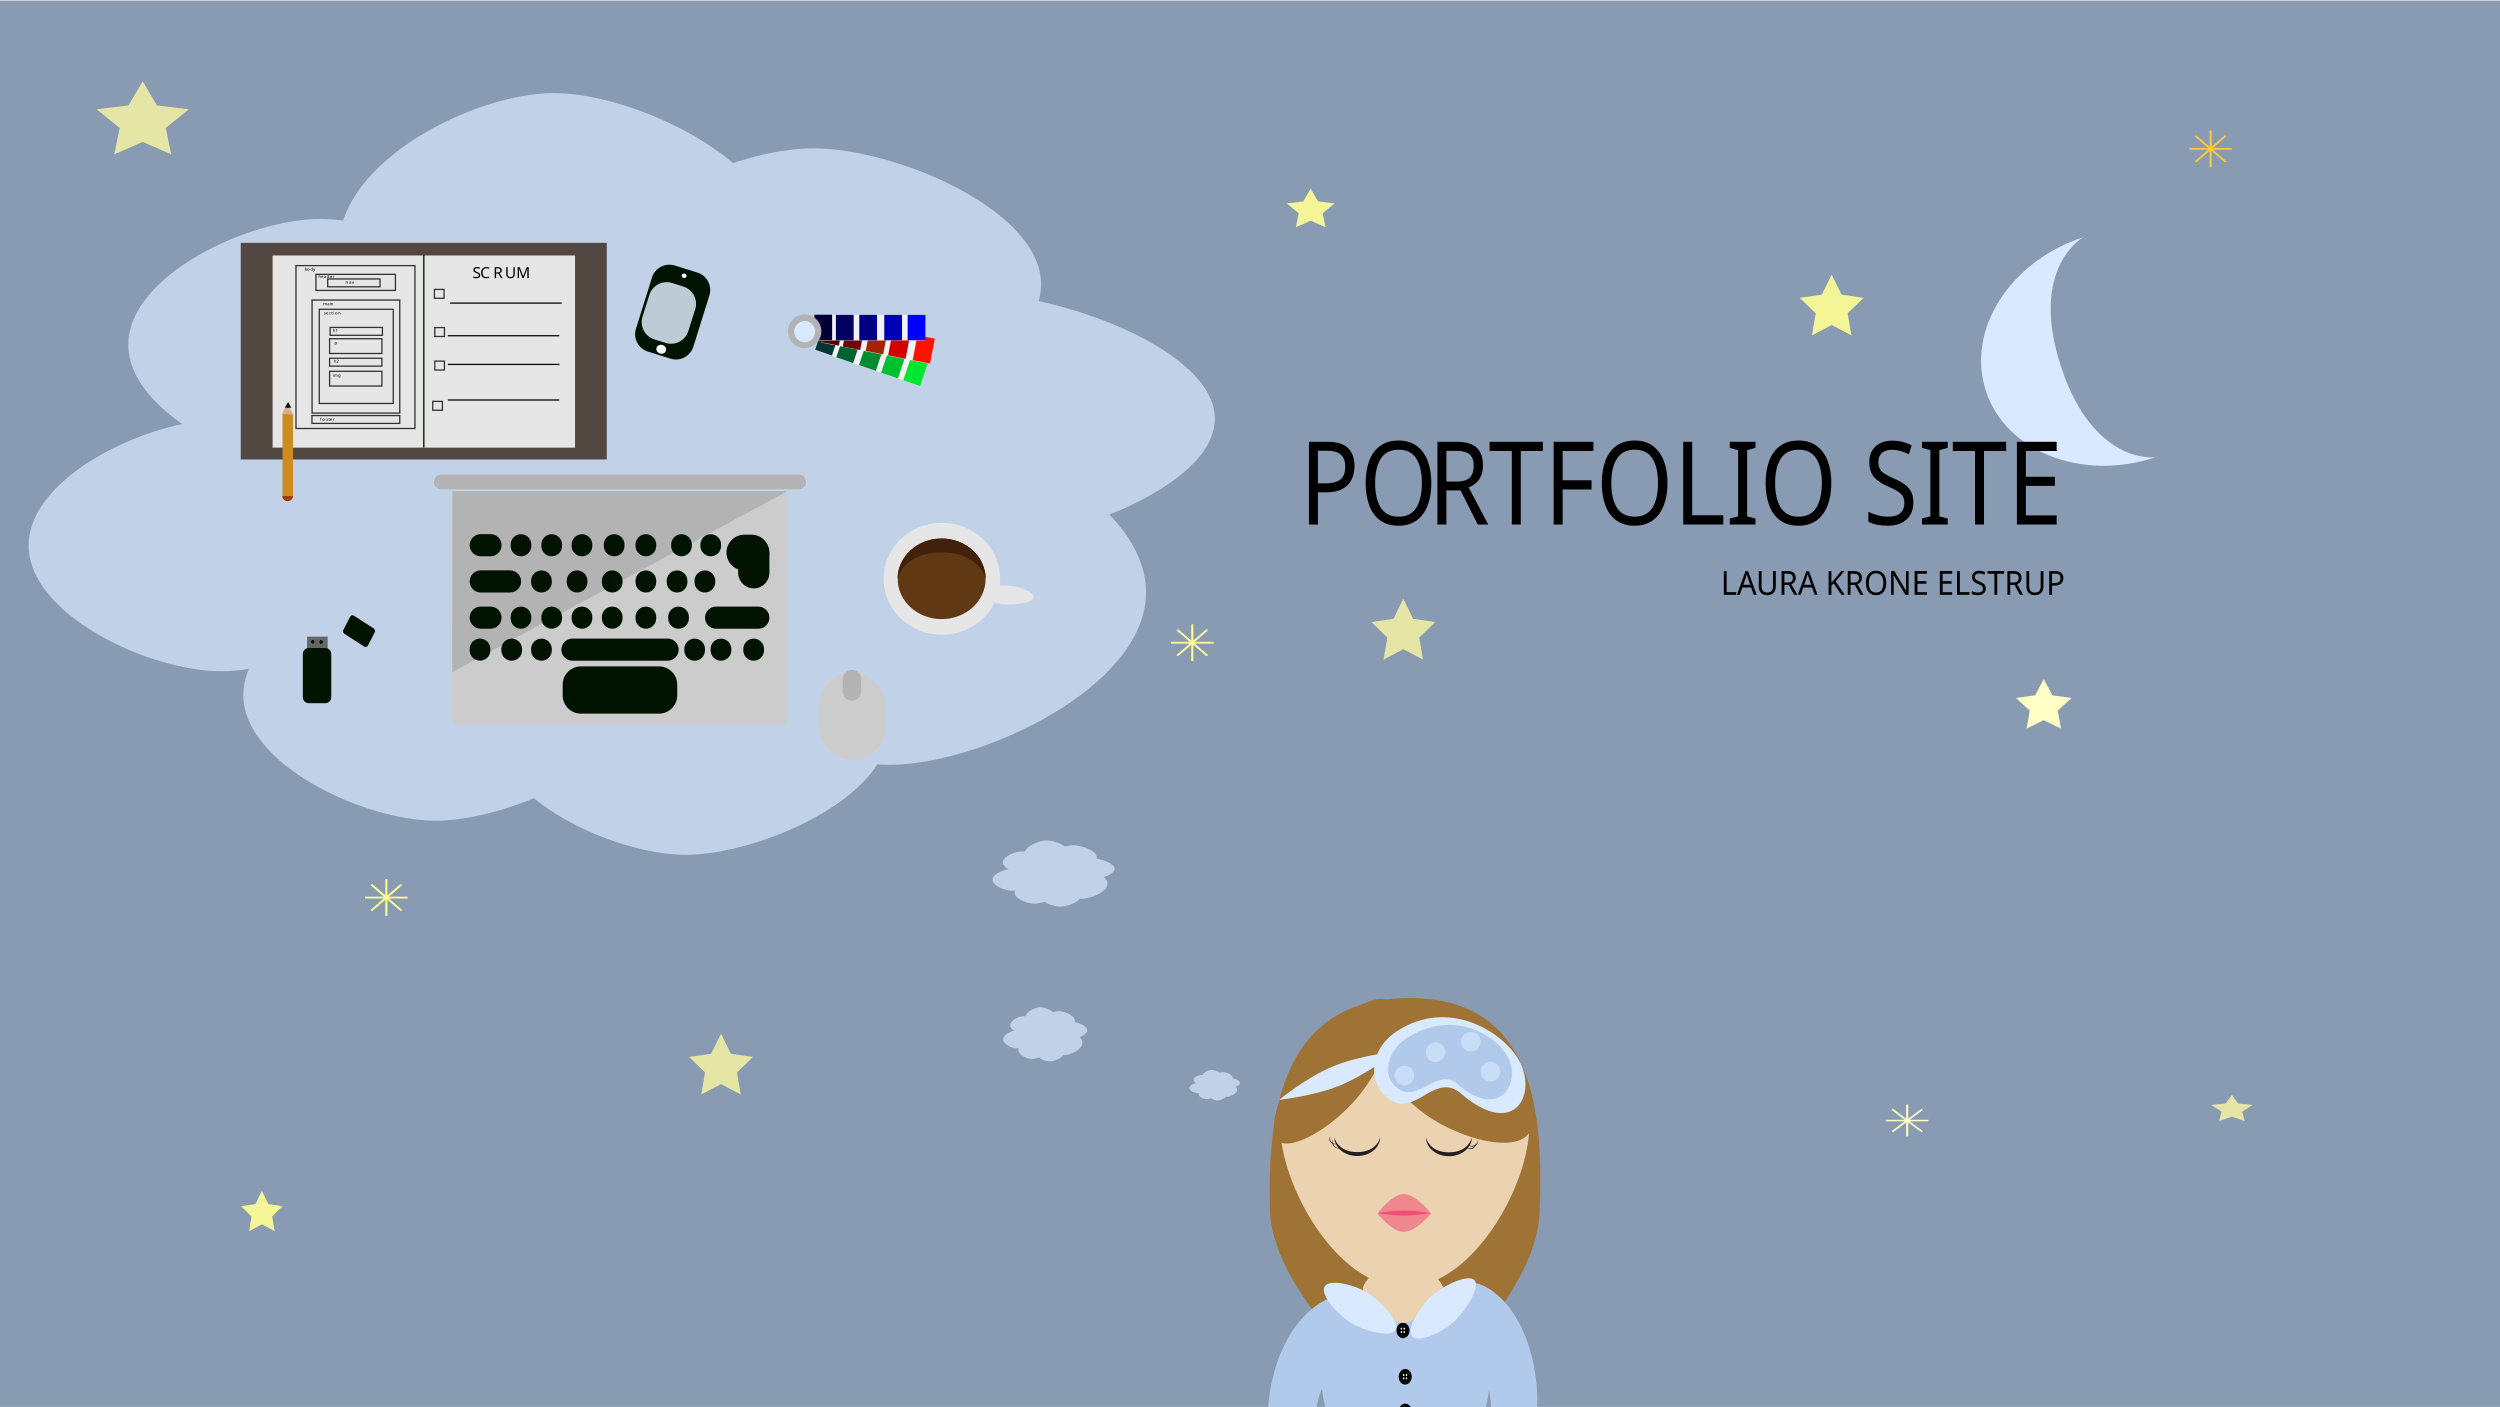
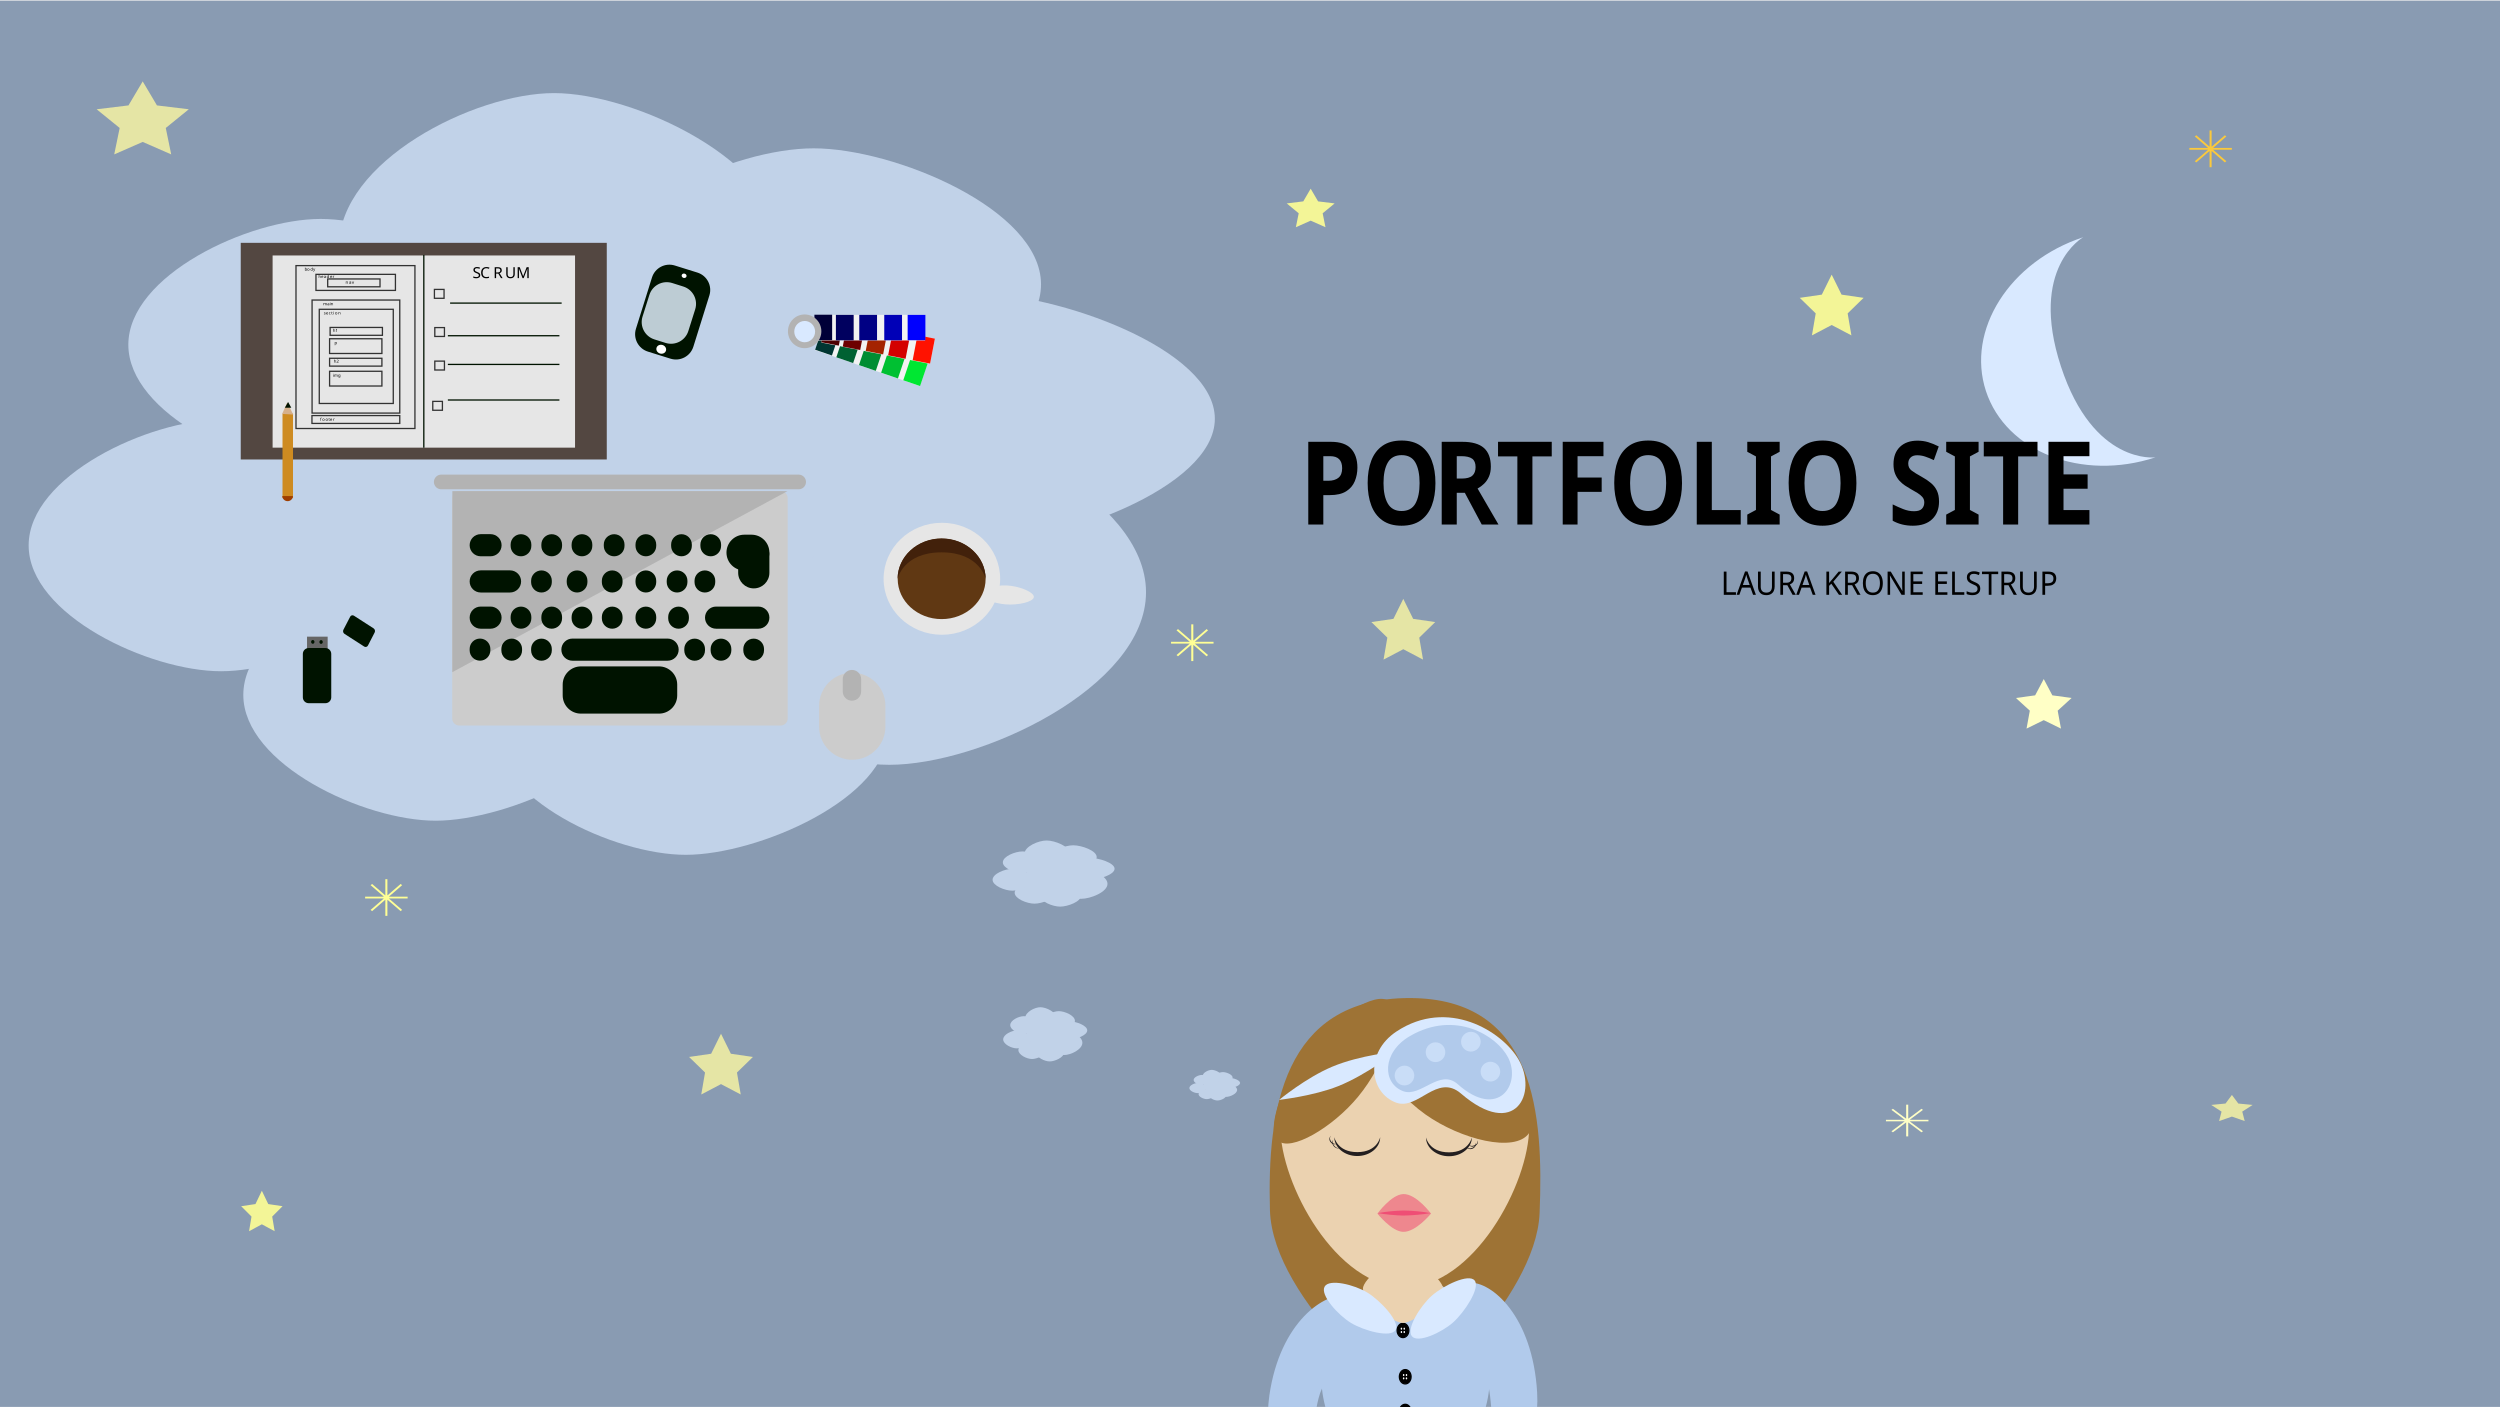
<svg xmlns="http://www.w3.org/2000/svg" id="Layer_1" data-name="Layer 1" viewBox="0 0 1920 1080">
  <defs>
    <style>
      .cls-1 {
        fill: #677f9e;
        opacity: 0.75;
      }

      .cls-2 {
        opacity: 0.7;
      }

      .cls-3, .cls-67 {
        fill: #d9e9ff;
      }

      .cls-16, .cls-4 {
        fill: #e6e6e6;
      }

      .cls-5 {
        fill: #603813;
      }

      .cls-6 {
        fill: #42210b;
      }

      .cls-7 {
        fill: #ccc;
      }

      .cls-8 {
        fill: #b3b3b3;
      }

      .cls-9 {
        fill: #001300;
      }

      .cls-10 {
        fill: #666;
      }

      .cls-11 {
        fill: #534741;
      }

      .cls-12 {
        fill: none;
        stroke: #001300;
      }

      .cls-12, .cls-16 {
        stroke-miterlimit: 10;
      }

      .cls-13 {
        fill: #ce8b21;
      }

      .cls-14 {
        fill: #d6b08c;
      }

      .cls-15 {
        fill: #9e3e00;
      }

      .cls-16 {
        stroke: #333;
      }

      .cls-17, .cls-28 {
        font-size: 3.16px;
      }

      .cls-17, .cls-28, .cls-32, .cls-35 {
        font-family: Chalkduster;
      }

      .cls-18 {
        letter-spacing: 0.05em;
      }

      .cls-19 {
        letter-spacing: 0em;
      }

      .cls-20 {
        letter-spacing: -0.03em;
      }

      .cls-21 {
        letter-spacing: -0.01em;
      }

      .cls-22 {
        letter-spacing: 0em;
      }

      .cls-23 {
        letter-spacing: 0.02em;
      }

      .cls-24 {
        letter-spacing: -0.04em;
      }

      .cls-25 {
        letter-spacing: 0.01em;
      }

      .cls-26 {
        letter-spacing: 0em;
      }

      .cls-27 {
        letter-spacing: 0.03em;
      }

      .cls-28 {
        letter-spacing: -0.03em;
      }

      .cls-29 {
        letter-spacing: 0.04em;
      }

      .cls-30 {
        letter-spacing: -0.04em;
      }

      .cls-31 {
        letter-spacing: -0.01em;
      }

      .cls-32 {
        font-size: 3.27px;
      }

      .cls-33 {
        letter-spacing: -0.07em;
      }

      .cls-34 {
        letter-spacing: 0em;
      }

      .cls-35 {
        font-size: 11.77px;
      }

      .cls-36 {
        letter-spacing: 0.03em;
      }

      .cls-37 {
        letter-spacing: -0.03em;
      }

      .cls-38 {
        fill: #f2f2f2;
      }

      .cls-39 {
        fill: #003632;
      }

      .cls-40 {
        fill: #006132;
      }

      .cls-41 {
        fill: #008d32;
      }

      .cls-42 {
        fill: #00c032;
      }

      .cls-43 {
        fill: #00e732;
      }

      .cls-44 {
        fill: #4e0000;
      }

      .cls-45 {
        fill: #ff1200;
      }

      .cls-46 {
        fill: #d40000;
      }

      .cls-47 {
        fill: #a42300;
      }

      .cls-48 {
        fill: #6d0000;
      }

      .cls-49 {
        fill: #000037;
      }

      .cls-50 {
        fill: #0000b7;
      }

      .cls-51 {
        fill: #00005f;
      }

      .cls-52 {
        fill: #000084;
      }

      .cls-53 {
        fill: blue;
      }

      .cls-54 {
        fill: #bdccd4;
      }

      .cls-55 {
        fill: #fff;
      }

      .cls-56, .cls-59 {
        fill: #ffff95;
      }

      .cls-56, .cls-58, .cls-66 {
        opacity: 0.9;
      }

      .cls-57 {
        fill: #ffffc6;
      }

      .cls-58 {
        fill: #f0eda4;
      }

      .cls-60 {
        fill: #fbc93b;
      }

      .cls-61 {
        fill: #9e7335;
      }

      .cls-62 {
        fill: #ebd2b0;
      }

      .cls-63 {
        fill: #231f20;
      }

      .cls-64 {
        fill: #b1caeb;
      }

      .cls-65, .cls-66 {
        fill: #f04872;
      }

      .cls-65 {
        opacity: 0.55;
      }

      .cls-67 {
        opacity: 0.6;
      }

      .cls-68 {
        font-size: 89px;
-       }
- 
-       .cls-68, .cls-70 {
-         font-family: Charter-Roman, Charter;
+         font-family: Charter-Bold, Charter;
+         font-weight: 700;
      }

      .cls-69 {
        letter-spacing: -0.04em;
      }

      .cls-70 {
-         font-size: 25.53px;
+         font-size: 25px;
+         font-family: Charter-Roman, Charter;
      }

      .cls-71 {
        letter-spacing: -0.02em;
+       }
+ 
+       .cls-72 {
+         letter-spacing: 0em;
      }
    </style>
  </defs>
  <rect class="cls-1" y="0.5" width="1920" height="1080" />
  <g class="cls-2">
    <path class="cls-3" d="M98.56,264.75c0-53.36,92.6-96.61,147.73-96.61S402,211.39,402,264.75s-100.59,96.61-155.72,96.61S98.56,318.1,98.56,264.75Z" />
    <path class="cls-3" d="M496.06,454.83c0-73.2,117.2-132.54,187-132.54s197.08,59.34,197.08,132.54S752.8,587.37,683,587.37,496.06,528,496.06,454.83Z" />
    <path class="cls-3" d="M378.92,559.89c0-53.36,92.6-96.61,147.73-96.61s155.72,43.25,155.72,96.61S581.78,656.5,526.65,656.5,378.92,613.25,378.92,559.89Z" />
    <path class="cls-3" d="M186.86,533.69c0-53.36,92.6-96.61,147.73-96.61s155.73,43.25,155.73,96.61S389.72,630.3,334.59,630.3,186.86,587,186.86,533.69Z" />
    <path class="cls-3" d="M22,418.9c0-53.36,92.61-96.61,147.74-96.61S325.5,365.54,325.5,418.9s-100.59,96.61-155.72,96.61S22,472.26,22,418.9Z" />
    <path class="cls-3" d="M459.22,218.39c0-57.7,103.85-104.47,165.67-104.47s174.62,46.77,174.62,104.47S686.71,322.85,624.89,322.85,459.22,276.08,459.22,218.39Z" />
    <path class="cls-3" d="M260.41,189.07C260.41,124.14,363.9,71.5,425.5,71.5s174,52.64,174,117.57-112.41,117.56-174,117.56S260.41,254,260.41,189.07Z" />
    <path class="cls-3" d="M569.55,321.58c0-53.36,110.91-96.61,176.94-96.61S933,268.22,933,321.58s-120.48,96.61-186.51,96.61S569.55,374.93,569.55,321.58Z" />
    <path class="cls-3" d="M271.25,380c0-63.56,115.07-115.08,183.57-115.08S648.32,316.41,648.32,380,523.33,495,454.82,495,271.25,443.52,271.25,380Z" />
  </g>
  <g>
    <path class="cls-4" d="M752.93,455.81c.17-3.66,11.17-6.65,20.41-6.17,9.93.52,21,5.21,20.65,8.93s-12.24,6.43-22,5.56C763.26,463.37,752.76,459.45,752.93,455.81Z" />
    <ellipse class="cls-4" cx="723.36" cy="444.5" rx="44.76" ry="43" />
    <g>
      <ellipse class="cls-5" cx="723.19" cy="444.59" rx="33.76" ry="30.88" />
      <path class="cls-6" d="M689.3,444.7s4.18-20.49,33.81-20.49S757,444.7,757,444.7c0-17.23-15.15-31.2-33.83-31.2S689.3,427.47,689.3,444.7Z" />
    </g>
  </g>
  <g>
    <path class="cls-7" d="M599.7,557.22H352.52a5.47,5.47,0,0,1-5.24-5.64V382.78a6,6,0,0,1,1.54-4,5.06,5.06,0,0,1,3.7-1.66H599.7a5.47,5.47,0,0,1,5.25,5.65v168.8A5.47,5.47,0,0,1,599.7,557.22Z" />
    <rect class="cls-8" x="333.23" y="364.5" width="285.77" height="11.28" rx="5.64" />
    <path class="cls-4" d="M423.81,496.07l38.59-26.59" />
    <polygon class="cls-8" points="347.4 377.19 604.76 377.19 347.38 516.23 347.4 377.19" />
    <rect class="cls-9" x="432.14" y="511.79" width="87.96" height="36.27" rx="14" />
    <rect class="cls-9" x="360.69" y="490.43" width="15.91" height="16.97" rx="7.96" />
    <rect class="cls-9" x="385.04" y="490.47" width="15.91" height="16.97" rx="7.96" />
    <rect class="cls-9" x="407.89" y="490.47" width="15.91" height="16.97" rx="7.96" />
    <rect class="cls-9" x="431.12" y="490.43" width="90.1" height="17" rx="8.5" />
    <rect class="cls-9" x="525.53" y="490.47" width="15.91" height="16.97" rx="7.96" />
    <rect class="cls-9" x="545.76" y="490.47" width="15.91" height="16.97" rx="7.96" />
    <rect class="cls-9" x="570.86" y="490.47" width="15.91" height="16.97" rx="7.96" />
    <rect class="cls-9" x="488.07" y="465.88" width="15.91" height="16.97" rx="7.96" />
    <rect class="cls-9" x="462.22" y="465.88" width="15.91" height="16.97" rx="7.96" />
    <rect class="cls-9" x="438.99" y="465.88" width="15.91" height="16.97" rx="7.96" />
    <rect class="cls-9" x="415.76" y="465.88" width="15.91" height="16.97" rx="7.96" />
    <rect class="cls-9" x="392.16" y="465.88" width="15.91" height="16.97" rx="7.96" />
    <rect class="cls-9" x="360.69" y="465.85" width="24.53" height="17" rx="8.5" />
    <rect class="cls-9" x="513.17" y="465.88" width="15.91" height="16.97" rx="7.96" />
    <rect class="cls-9" x="435.24" y="438.08" width="15.91" height="16.97" rx="7.96" />
    <rect class="cls-9" x="407.89" y="438.08" width="15.91" height="16.97" rx="7.96" />
    <rect class="cls-9" x="360.69" y="438.04" width="39.52" height="17" rx="8.5" />
    <rect class="cls-9" x="541.45" y="465.85" width="49.45" height="17" rx="8.5" />
    <rect class="cls-9" x="566.92" y="414.32" width="23.98" height="37.56" rx="11.99" />
    <rect class="cls-9" x="533.4" y="438.08" width="15.91" height="16.97" rx="7.96" />
    <rect class="cls-9" x="512.04" y="438.08" width="15.91" height="16.97" rx="7.96" />
    <rect class="cls-9" x="488.07" y="438.08" width="15.91" height="16.97" rx="7.96" />
    <rect class="cls-9" x="462.22" y="438.08" width="15.91" height="16.97" rx="7.96" />
    <rect class="cls-9" x="557.93" y="410.64" width="32.96" height="27.48" rx="13.74" />
    <rect class="cls-9" x="463.71" y="410.27" width="15.91" height="16.97" rx="7.96" />
    <rect class="cls-9" x="438.99" y="410.27" width="15.91" height="16.97" rx="7.96" />
    <rect class="cls-9" x="415.76" y="410.27" width="15.91" height="16.97" rx="7.96" />
    <rect class="cls-9" x="392.16" y="410.27" width="15.91" height="16.97" rx="7.96" />
    <rect class="cls-9" x="360.69" y="410.23" width="24.53" height="17" rx="8.5" />
    <rect class="cls-9" x="515.42" y="410.27" width="15.91" height="16.97" rx="7.96" />
    <rect class="cls-9" x="488.07" y="410.27" width="15.91" height="16.97" rx="7.96" />
    <rect class="cls-9" x="537.89" y="410.27" width="15.91" height="16.97" rx="7.96" />
  </g>
  <g>
    <rect class="cls-10" x="235.8" y="488.95" width="15.84" height="17.74" />
    <rect class="cls-9" x="232.58" y="497.68" width="21.82" height="42.38" rx="4.51" />
    <ellipse class="cls-9" cx="240.22" cy="492.97" rx="1.3" ry="1.45" />
    <ellipse class="cls-9" cx="246.59" cy="493.05" rx="1.3" ry="1.45" />
    <path class="cls-9" d="M279.74,496.58l-15.22-9.81a2.47,2.47,0,0,1-.76-3.16l5.15-9.95a2,2,0,0,1,2.83-.85l15.22,9.8a2.48,2.48,0,0,1,.76,3.17l-5.15,10A2,2,0,0,1,279.74,496.58Z" />
  </g>
  <g>
    <g>
      <g>
        <rect class="cls-11" x="184.89" y="186.5" width="281.11" height="166.38" />
        <rect class="cls-4" x="209.36" y="196.2" width="232.27" height="147.59" />
        <line class="cls-12" x1="325.49" y1="343.85" x2="325.49" y2="195.76" />
        <line class="cls-12" x1="345.67" y1="232.78" x2="431.35" y2="232.78" />
        <line class="cls-12" x1="343.95" y1="257.84" x2="429.63" y2="257.84" />
        <line class="cls-12" x1="343.95" y1="279.88" x2="429.63" y2="279.88" />
        <line class="cls-12" x1="343.95" y1="307.2" x2="429.63" y2="307.2" />
      </g>
      <g>
        <rect class="cls-13" x="216.97" y="317.64" width="8.05" height="64.91" />
        <polygon class="cls-14" points="220.58 309.08 222.9 313.73 225.22 318.39 220.95 318.13 216.68 317.88 218.63 313.48 220.58 309.08" />
        <polygon class="cls-9" points="223.72 313.13 221.25 313.13 218.77 313.13 220.01 310.93 221.25 308.72 222.49 310.93 223.72 313.13" />
        <path class="cls-15" d="M225,381h-8.21a4.11,4.11,0,0,0,8.21,0Z" />
      </g>
    </g>
    <g>
      <g>
        <rect class="cls-16" x="227.32" y="203.99" width="91.35" height="125.1" />
        <rect class="cls-16" x="239.67" y="230.43" width="67.35" height="86.82" />
        <rect class="cls-16" x="242.66" y="210.7" width="61.03" height="12.34" />
        <rect class="cls-16" x="245.2" y="237.54" width="56.83" height="72.33" />
        <text />
        <rect class="cls-16" x="239.58" y="319.16" width="67.44" height="6.03" />
        <rect class="cls-16" x="253.52" y="251.48" width="40.18" height="6.03" />
        <rect class="cls-16" x="253.12" y="260.16" width="40.18" height="11.32" />
        <rect class="cls-16" x="253.12" y="275.15" width="40.18" height="6.03" />
        <rect class="cls-16" x="253.12" y="285.14" width="40.18" height="11.32" />
        <text class="cls-17" transform="translate(233.91 207.88) scale(1.05 1)">b<tspan class="cls-18" x="1.83" y="0">o</tspan>
          <tspan class="cls-19" x="4.26" y="0">dy</tspan>
        </text>
        <rect class="cls-16" x="251.67" y="214.24" width="40.18" height="6.03" />
        <text class="cls-17" transform="translate(244.53 213.49) scale(1.05 1)">he<tspan class="cls-20" x="3.91" y="0">a</tspan>
          <tspan x="5.98" y="0">d</tspan>
          <tspan class="cls-21" x="8.45" y="0">e</tspan>
          <tspan class="cls-22" x="10.37" y="0">r</tspan>
        </text>
        <text class="cls-17" transform="translate(248.17 234.45) scale(1.05 1)">main</text>
        <text class="cls-17" transform="translate(248.62 241.46) scale(1.05 1)">s<tspan class="cls-23" x="1.59" y="0">e</tspan>
          <tspan class="cls-24" x="3.6" y="0">c</tspan>
          <tspan class="cls-25" x="5.48" y="0">t</tspan>
          <tspan class="cls-26" x="6.93" y="0">i</tspan>
          <tspan class="cls-27" x="8.18" y="0">o</tspan>
          <tspan x="10.53" y="0">n</tspan>
        </text>
        <text class="cls-17" transform="translate(255.57 254.86) scale(1.05 1)">h1</text>
        <text class="cls-17" transform="translate(256.85 264.39) scale(1.05 1)">p</text>
        <text class="cls-17" transform="translate(256.32 278.54) scale(1.05 1)">h2</text>
        <text class="cls-17" transform="translate(255.62 289.38) scale(1.05 1)">img</text>
        <text class="cls-28" transform="translate(245.78 323.18) scale(1.05 1)">f<tspan class="cls-29" x="1.58" y="0">o</tspan>
          <tspan class="cls-30" x="3.97" y="0">o</tspan>
          <tspan class="cls-31" x="6.12" y="0">te</tspan>
          <tspan class="cls-22" x="9.46" y="0">r</tspan>
        </text>
      </g>
      <text class="cls-32" transform="translate(265.3 217.91) scale(1.1 1)">n<tspan class="cls-33" x="2.4" y="0">a</tspan>
        <tspan class="cls-34" x="4.42" y="0">v</tspan>
      </text>
    </g>
  </g>
  <g>
    <text class="cls-35" transform="translate(362.87 213.59) scale(1.01 1)">S<tspan class="cls-36" x="5.85" y="0">C</tspan>
      <tspan class="cls-37" x="15.75" y="0">R</tspan>
      <tspan x="24.61" y="0">UM</tspan>
    </text>
    <rect class="cls-16" x="333.63" y="222.27" width="7.4" height="6.82" />
    <rect class="cls-16" x="333.93" y="251.58" width="7.4" height="6.82" />
    <rect class="cls-16" x="333.93" y="277.34" width="7.4" height="6.82" />
    <rect class="cls-16" x="332.37" y="308.26" width="7.4" height="6.82" />
  </g>
  <g>
    <g>
      <polygon class="cls-38" points="706.47 296.5 625.97 268.87 632.23 250.24 712.73 277.87 706.47 296.5" />
      <polygon class="cls-39" points="638.92 273.03 626.01 268.6 632.23 250.1 645.14 254.54 638.92 273.03" />
      <polygon class="cls-40" points="655.21 278.85 642.3 274.41 648.52 255.92 661.43 260.35 655.21 278.85" />
      <polygon class="cls-41" points="672.6 284.82 659.69 280.38 665.91 261.89 678.83 266.32 672.6 284.82" />
      <polygon class="cls-42" points="689.61 290.65 676.7 286.22 682.92 267.73 695.83 272.16 689.61 290.65" />
      <polygon class="cls-43" points="706.61 296.49 693.7 292.06 699.92 273.56 712.83 278 706.61 296.49" />
    </g>
    <g>
      <polygon class="cls-38" points="714.26 279.51 630.81 263.1 634.53 243.79 717.99 260.2 714.26 279.51" />
      <polygon class="cls-44" points="644.2 265.46 630.81 262.83 634.51 243.66 647.9 246.29 644.2 265.46" />
      <polygon class="cls-45" points="714.3 279.25 700.92 276.62 704.61 257.45 718 260.08 714.3 279.25" />
      <polygon class="cls-46" points="695.48 275.55 682.09 272.92 685.78 253.74 699.17 256.38 695.48 275.55" />
      <polygon class="cls-47" points="678.25 272.16 664.86 269.53 668.55 250.35 681.94 252.99 678.25 272.16" />
      <polygon class="cls-48" points="660.63 268.8 647.24 266.17 650.93 246.99 664.32 249.63 660.63 268.8" />
    </g>
    <g>
      <rect class="cls-38" x="625.49" y="241.81" width="85.02" height="19.67" />
      <rect class="cls-49" x="625.44" y="241.69" width="13.64" height="19.53" />
      <rect class="cls-50" x="679.11" y="241.82" width="13.64" height="19.53" />
      <rect class="cls-51" x="641.97" y="241.82" width="13.64" height="19.53" />
      <rect class="cls-52" x="659.93" y="241.82" width="13.64" height="19.53" />
    </g>
    <rect class="cls-53" x="697.07" y="241.82" width="13.64" height="19.47" />
    <ellipse class="cls-8" cx="617.97" cy="254.45" rx="12.83" ry="12.95" />
  </g>
  <ellipse class="cls-3" cx="618" cy="254.68" rx="8" ry="8.18" />
  <g>
    <rect class="cls-7" x="629.07" y="516.65" width="50.93" height="66.85" rx="25.47" />
    <rect class="cls-8" x="647.23" y="514.5" width="14.13" height="23.64" rx="7.06" transform="translate(1308.59 1052.64) rotate(180)" />
  </g>
  <g>
    <g>
      <rect class="cls-9" x="493.53" y="205.03" width="46.19" height="69.28" rx="14" transform="translate(95.03 -143.21) rotate(17.36)" />
      <rect class="cls-54" x="497.88" y="217.78" width="37.02" height="45.58" rx="14" transform="matrix(0.95, 0.3, -0.3, 0.95, 95.29, -143.1)" />
    </g>
    <ellipse class="cls-55" cx="507.82" cy="268.21" rx="3.41" ry="3.79" transform="translate(100.32 672.88) rotate(-72.64)" />
    <ellipse class="cls-55" cx="525.38" cy="211.78" rx="1.69" ry="1.91" transform="translate(166.5 650.05) rotate(-72.64)" />
  </g>
  <polygon class="cls-56" points="1406.73 210.92 1414.31 226.28 1431.25 228.74 1418.99 240.69 1421.88 257.57 1406.73 249.6 1391.57 257.57 1394.47 240.69 1382.21 228.74 1399.15 226.28 1406.73 210.92" />
  <polygon class="cls-57" points="1569.6 521.5 1576.21 534.03 1591 536.04 1580.3 545.8 1582.83 559.57 1569.6 553.07 1556.38 559.57 1558.9 545.8 1548.21 536.04 1562.99 534.03 1569.6 521.5" />
  <polygon class="cls-58" points="1714.1 840.92 1719.02 847.52 1730 848.58 1722.05 853.72 1723.93 860.97 1714.1 857.54 1704.28 860.97 1706.15 853.72 1698.21 848.58 1709.19 847.52 1714.1 840.92" />
  <polygon class="cls-56" points="1006.6 144.92 1012.29 154.66 1025 156.22 1015.8 163.8 1017.97 174.5 1006.6 169.45 995.23 174.5 997.4 163.8 988.21 156.22 1000.92 154.66 1006.6 144.92" />
  <polygon class="cls-56" points="201.1 914.5 206.01 924.73 217 926.37 209.05 934.33 210.93 945.57 201.1 940.26 191.28 945.57 193.16 934.33 185.21 926.37 196.19 924.73 201.1 914.5" />
  <polygon class="cls-58" points="109.6 62.5 120.54 80.96 145 83.92 127.3 98.28 131.48 118.57 109.6 108.99 87.73 118.57 91.91 98.28 74.21 83.92 98.67 80.96 109.6 62.5" />
  <polygon class="cls-58" points="553.73 793.92 561.31 809.28 578.25 811.74 565.99 823.69 568.88 840.57 553.73 832.6 538.57 840.57 541.47 823.69 529.21 811.74 546.15 809.28 553.73 793.92" />
  <polygon class="cls-58" points="1077.73 459.92 1085.31 475.28 1102.25 477.74 1089.99 489.69 1092.88 506.57 1077.73 498.6 1062.57 506.57 1065.47 489.69 1053.21 477.74 1070.15 475.28 1077.73 459.92" />
  <path class="cls-3" d="M1655.38,351.25s-47.65,6.22-72.57-69.79,17.13-99.28,17.13-99.28c-56.59,18.56-90.06,71.44-74.75,118.13S1598.78,369.8,1655.38,351.25Z" />
  <polygon class="cls-59" points="932 492.91 917.59 492.91 927.78 484.11 926.66 483.14 916.47 491.95 916.47 479.5 914.89 479.5 914.89 491.95 904.7 483.14 903.58 484.11 913.77 492.91 899.36 492.91 899.36 494.27 913.77 494.27 903.58 503.07 904.7 504.04 914.89 495.24 914.89 507.69 916.47 507.69 916.47 495.24 926.66 504.04 927.78 503.07 917.59 494.27 932 494.27 932 492.91" />
  <polygon class="cls-57" points="1481.05 861.18 1466.64 861.18 1476.83 868.79 1475.71 869.62 1465.52 862.01 1465.52 872.77 1463.94 872.77 1463.94 862.01 1453.75 869.62 1452.63 868.79 1462.83 861.18 1448.41 861.18 1448.41 860 1462.83 860 1452.63 852.39 1453.75 851.56 1463.94 859.17 1463.94 848.41 1465.52 848.41 1465.52 859.17 1475.71 851.56 1476.83 852.39 1466.64 860 1481.05 860 1481.05 861.18" />
  <polygon class="cls-60" points="1714.05 113.63 1699.64 113.63 1709.83 104.83 1708.71 103.87 1698.52 112.67 1698.52 100.22 1696.94 100.22 1696.94 112.67 1686.75 103.87 1685.63 104.83 1695.83 113.63 1681.41 113.63 1681.41 115 1695.83 115 1685.63 123.8 1686.75 124.76 1696.94 115.96 1696.94 128.41 1698.52 128.41 1698.52 115.96 1708.71 124.76 1709.83 123.8 1699.64 115 1714.05 115 1714.05 113.63" />
  <polygon class="cls-59" points="313.05 688.63 298.64 688.63 308.83 679.83 307.71 678.87 297.52 687.67 297.52 675.22 295.94 675.22 295.94 687.67 285.75 678.87 284.63 679.83 294.82 688.63 280.41 688.63 280.41 690 294.82 690 284.63 698.8 285.75 699.76 295.94 690.96 295.94 703.41 297.52 703.41 297.52 690.96 307.71 699.76 308.83 698.8 298.64 690 313.05 690 313.05 688.63" />
  <g>
    <g>
      <g>
        <path class="cls-61" d="M1082.42,1081.79s-105.13-81.63-107.11-152.53c-2.11-76.16,9.86-162.76,107.11-162.76s103,90,100,165C1179.84,998.65,1082.42,1081.79,1082.42,1081.79Z" />
        <path class="cls-62" d="M1078.86,786.81c52.77,0,95.54,35.28,95.54,78.81s-42.77,123-95.54,123-95.54-79.42-95.54-123S1026.1,786.81,1078.86,786.81Z" />
        <path class="cls-63" d="M1060,873.31s-2.17,11.52-17.62,11.52-17.65-11.52-17.65-11.52c0,8,7.9,14.52,17.64,14.52S1060,881.33,1060,873.31Z" />
        <path class="cls-63" d="M1130.42,873.47S1128.24,885,1112.79,885s-17.64-11.52-17.64-11.52c0,8,7.9,14.51,17.64,14.51S1130.42,881.48,1130.42,873.47Z" />
        <path class="cls-61" d="M981.38,875.94c9.64,9.06,42-9.9,61.57-33.59,21.08-25.46,34.22-64.52,24-73.27s-43.82,13.09-63.64,39C985.6,831.29,971.82,866.94,981.38,875.94Z" />
        <path class="cls-61" d="M1174.32,870.25c10.89-15.57-10.77-56-38.29-77.67-29.58-23.25-75.36-32.21-85.91-15.91s14.49,57.85,44.66,79.25C1121.74,875.05,1163.5,885.71,1174.32,870.25Z" />
      </g>
      <path class="cls-64" d="M1079.48,976.55c35.62,0,64.49,52.78,64.49,84.2s-28.87,88.75-64.49,88.75-64.5-57.33-64.5-88.75S1043.86,976.55,1079.48,976.55Z" />
      <path class="cls-65" d="M1057.87,932.05s10.65-14.73,19.89-15c9.94-.29,21.23,15,21.23,15s-11.73,14.44-21.53,14C1068.71,945.71,1057.87,932.05,1057.87,932.05Z" />
      <path class="cls-66" d="M1058,931.67a130.18,130.18,0,0,1,19.84-2,134.68,134.68,0,0,1,21.17,2,149.81,149.81,0,0,1-21.47,1.89A144.72,144.72,0,0,1,1058,931.67Z" />
      <path class="cls-64" d="M1001.46,1110.8c-14.58,14.79-31.82-3.1-26.59-39.15,8.25-56.93,42.9-79.58,60.3-76.75,21,3.41,29.11,46.55-10.61,62C1007,1063.77,1013.47,1098.61,1001.46,1110.8Z" />
      <path class="cls-64" d="M1151.69,1106.6c12.92,16.54,31,.05,28.83-37.2-3.46-58.84-35.16-85.41-52.21-84.29-20.6,1.35-31.86,44.49,5.32,64.27C1150.07,1058.12,1141,1093,1151.69,1106.6Z" />
      <g>
        <g>
          <ellipse cx="1077.49" cy="1021.72" rx="4.46" ry="5.45" />
          <path d="M1077.49,1016.77c2.19,0,4,2.22,4,5s-1.77,5-4,5-4-2.22-4-5,1.78-5,4-5m0-1c-2.74,0-5,2.66-5,6s2.22,6,5,6,5-2.67,5-6-2.22-6-5-6Z" />
        </g>
        <ellipse class="cls-55" cx="1076.28" cy="1020.43" rx="0.61" ry="0.8" />
        <ellipse class="cls-55" cx="1078.46" cy="1020.43" rx="0.61" ry="0.8" />
        <ellipse class="cls-55" cx="1078.46" cy="1023" rx="0.61" ry="0.8" />
        <ellipse class="cls-55" cx="1076.28" cy="1023" rx="0.61" ry="0.8" />
      </g>
      <g>
        <path d="M1079.21,1089.36c-2.46,0-4.46-2.44-4.46-5.45s2-5.45,4.46-5.45,4.46,2.45,4.46,5.45S1081.67,1089.36,1079.21,1089.36Z" />
        <path d="M1079.21,1079c2.19,0,4,2.22,4,5s-1.77,4.95-4,4.95-4-2.22-4-4.95,1.78-5,4-5m0-1c-2.74,0-5,2.66-5,6s2.22,5.95,5,5.95,5-2.66,5-5.95-2.22-6-5-6Z" />
      </g>
      <g>
        <g>
          <path d="M1079.21,1062.76c-2.46,0-4.46-2.45-4.46-5.46s2-5.45,4.46-5.45,4.46,2.45,4.46,5.45S1081.67,1062.76,1079.21,1062.76Z" />
          <path d="M1079.21,1052.35c2.19,0,4,2.22,4,5s-1.77,5-4,5-4-2.22-4-5,1.78-5,4-5m0-1c-2.74,0-5,2.67-5,6s2.22,6,5,6,5-2.67,5-6-2.22-6-5-6Z" />
        </g>
        <ellipse class="cls-55" cx="1078" cy="1056.02" rx="0.61" ry="0.8" />
        <ellipse class="cls-55" cx="1080.18" cy="1056.02" rx="0.61" ry="0.8" />
        <ellipse class="cls-55" cx="1080.18" cy="1058.59" rx="0.61" ry="0.8" />
        <ellipse class="cls-55" cx="1078" cy="1058.59" rx="0.61" ry="0.8" />
      </g>
      <path class="cls-62" d="M1077.49,964.56c7.49,0,30.76,17.44,30.76,25.16s-21.73,26.29-30.76,26.29c-8.81,0-30.76-18.57-30.76-26.29S1069.6,964.56,1077.49,964.56Z" />
      <path class="cls-3" d="M1017.27,988.19c3.48-6.42,23-1.51,32.88,4.51s25.18,22.23,21.69,28.66-24.41.65-34.32-5.38S1013.78,994.62,1017.27,988.19Z" />
      <path class="cls-3" d="M1084.29,1026.19c-4.5-5.68,6.58-23.34,15.35-31.1s28.4-17.33,32.9-11.65-7.86,24.47-16.62,32.23S1088.78,1031.88,1084.29,1026.19Z" />
      <path class="cls-3" d="M1072.24,846.83c-20.47-7.49-24.5-38.31.35-54.71,39.25-25.9,80.75-.33,93.5,21.32,15.4,26.15-2.49,62.19-44.1,26.37C1103.6,824,1089.09,853,1072.24,846.83Z" />
      <path class="cls-3" d="M982.38,844.7s20.57-17,40.75-25.47c21.69-9.09,49.23-11.55,49.23-11.55s-23,17.83-44.51,26.44C1008.63,841.81,982.38,844.7,982.38,844.7Z" />
    </g>
    <path class="cls-63" d="M1028.64,881.55s-1.94.91-4-1.73-.75-4.3-.75-4.3c-1.15.9-1,3,.31,4.64S1027.49,882.44,1028.64,881.55Z" />
    <path class="cls-63" d="M1026.91,878.25s-2.35,1.22-4.45-1.42-.34-4.61-.34-4.61a3.56,3.56,0,0,0-.2,5A3.66,3.66,0,0,0,1026.91,878.25Z" />
    <path class="cls-63" d="M1133.23,877.68s.59,2.56-2.54,3.88-4.59-.87-4.59-.87c.71,1.65,2.89,2.32,4.86,1.49S1134,879.33,1133.23,877.68Z" />
    <path class="cls-63" d="M1134.85,875.68s.63,2.55-2.48,3.92-4.6-.8-4.6-.8c.74,1.64,2.92,2.28,4.88,1.41S1135.59,877.32,1134.85,875.68Z" />
  </g>
  <path class="cls-64" d="M1077.83,838.1c-16.23-5.82-16.85-29.74,5.1-42.46,34.66-20.11,66.67-.27,75.29,16.53,10.42,20.3-7.51,48.27-38.7,20.47C1105.73,820.35,1091.2,842.88,1077.83,838.1Z" />
  <ellipse class="cls-67" cx="1102.47" cy="808.1" rx="7.53" ry="7.6" />
  <ellipse class="cls-67" cx="1129.63" cy="800.02" rx="7.53" ry="7.6" />
  <ellipse class="cls-67" cx="1144.63" cy="823.02" rx="7.53" ry="7.6" />
  <ellipse class="cls-67" cx="1078.63" cy="826.02" rx="7.53" ry="7.6" />
-   <text class="cls-68" transform="translate(997.86 402.86) scale(0.86 1)">PO<tspan class="cls-69" x="114.72" y="0">R</tspan>
-     <tspan x="169.04" y="0">TFOLIO SITE</tspan>
+   <text class="cls-68" transform="translate(997.86 402.86) scale(0.86 1)">PO<tspan class="cls-69" x="119.16" y="0">R</tspan>
+     <tspan x="175.69" y="0">TFOLIO SITE</tspan>
  </text>
-   <text class="cls-70" transform="translate(1321.61 456.83) scale(0.93 1)">L<tspan class="cls-71" x="13.27" y="0">A</tspan>
-     <tspan x="29.03" y="0">URA KRONE ELSTRUP</tspan>
+   <text class="cls-70" transform="translate(1321.61 456.83) scale(0.93 1)">L<tspan class="cls-71" x="13" y="0">A</tspan>
+     <tspan class="cls-72" x="28.43" y="0">URA KRONE ELSTRUP</tspan>
  </text>
  <g class="cls-2">
    <path class="cls-3" d="M770.18,662.28c0-4.64,9.52-8.39,15.19-8.39s16,3.75,16,8.39-10.35,8.38-16,8.38S770.18,666.91,770.18,662.28Z" />
    <path class="cls-3" d="M811.06,678.78c0-6.36,12.06-11.51,19.23-11.51s20.27,5.15,20.27,11.51-13.09,11.51-20.27,11.51S811.06,685.13,811.06,678.78Z" />
    <path class="cls-3" d="M799,687.9c0-4.63,9.53-8.39,15.2-8.39s16,3.76,16,8.39-10.34,8.39-16,8.39S799,692.53,799,687.9Z" />
    <path class="cls-3" d="M779.26,685.63c0-4.64,9.53-8.39,15.2-8.39s16,3.75,16,8.39-10.34,8.38-16,8.38S779.26,690.26,779.26,685.63Z" />
    <path class="cls-3" d="M762.31,675.66c0-4.63,9.52-8.39,15.19-8.39s16,3.76,16,8.39-10.35,8.39-16,8.39S762.31,680.29,762.31,675.66Z" />
    <path class="cls-3" d="M807.27,658.25c0-5,10.68-9.07,17-9.07s18,4.06,18,9.07-11.6,9.07-18,9.07S807.27,663.26,807.27,658.25Z" />
    <path class="cls-3" d="M786.83,655.71c0-5.64,10.64-10.21,17-10.21s17.9,4.57,17.9,10.21-11.56,10.2-17.9,10.2S786.83,661.34,786.83,655.71Z" />
    <path class="cls-3" d="M818.62,667.21c0-4.63,11.41-8.39,18.2-8.39S856,662.58,856,667.21s-12.39,8.39-19.18,8.39S818.62,671.84,818.62,667.21Z" />
    <path class="cls-3" d="M787.94,672.28c0-5.52,11.83-10,18.88-10s19.9,4.47,19.9,10-12.85,10-19.9,10S787.94,677.8,787.94,672.28Z" />
  </g>
  <g class="cls-2">
    <path class="cls-3" d="M775.86,787.3c0-3.8,6.57-6.88,10.47-6.88s11,3.08,11,6.88-7.13,6.87-11,6.87S775.86,791.1,775.86,787.3Z" />
    <path class="cls-3" d="M804,800.83c0-5.21,8.31-9.44,13.26-9.44s14,4.23,14,9.44-9,9.43-14,9.43S804,806,804,800.83Z" />
    <path class="cls-3" d="M795.73,808.3c0-3.79,6.57-6.87,10.47-6.87s11,3.08,11,6.87-7.13,6.88-11,6.88S795.73,812.1,795.73,808.3Z" />
    <path class="cls-3" d="M782.12,806.44c0-3.8,6.57-6.88,10.47-6.88s11,3.08,11,6.88-7.13,6.88-11,6.88S782.12,810.24,782.12,806.44Z" />
    <path class="cls-3" d="M770.44,798.27c0-3.8,6.57-6.88,10.47-6.88s11,3.08,11,6.88-7.13,6.88-11,6.88S770.44,802.07,770.44,798.27Z" />
    <path class="cls-3" d="M801.42,784c0-4.11,7.36-7.44,11.74-7.44s12.38,3.33,12.38,7.44-8,7.43-12.38,7.43S801.42,788.1,801.42,784Z" />
    <path class="cls-3" d="M787.34,781.91c0-4.62,7.33-8.37,11.69-8.37s12.34,3.75,12.34,8.37-8,8.37-12.34,8.37S787.34,786.53,787.34,781.91Z" />
    <path class="cls-3" d="M809.24,791.34c0-3.79,7.86-6.87,12.54-6.87S835,787.55,835,791.34s-8.54,6.88-13.22,6.88S809.24,795.14,809.24,791.34Z" />
    <path class="cls-3" d="M788.1,795.5c0-4.52,8.16-8.19,13-8.19s13.72,3.67,13.72,8.19-8.86,8.19-13.72,8.19S788.1,800,788.1,795.5Z" />
  </g>
  <g class="cls-2">
    <path class="cls-3" d="M916.71,829.43c0-2.15,4-3.88,6.31-3.88s6.65,1.73,6.65,3.88-4.29,3.88-6.65,3.88S916.71,831.57,916.71,829.43Z" />
    <path class="cls-3" d="M933.69,837.07c0-2.94,5-5.33,8-5.33s8.42,2.39,8.42,5.33-5.44,5.33-8.42,5.33S933.69,840,933.69,837.07Z" />
    <path class="cls-3" d="M928.69,841.3c0-2.15,3.95-3.89,6.31-3.89s6.65,1.74,6.65,3.89-4.3,3.88-6.65,3.88S928.69,843.44,928.69,841.3Z" />
    <path class="cls-3" d="M920.48,840.24c0-2.14,4-3.88,6.31-3.88s6.66,1.74,6.66,3.88-4.3,3.89-6.66,3.89S920.48,842.39,920.48,840.24Z" />
    <path class="cls-3" d="M913.44,835.63c0-2.15,4-3.89,6.31-3.89s6.66,1.74,6.66,3.89-4.3,3.88-6.66,3.88S913.44,837.77,913.44,835.63Z" />
    <path class="cls-3" d="M932.12,827.57c0-2.32,4.43-4.2,7.08-4.2s7.45,1.88,7.45,4.2-4.81,4.2-7.45,4.2S932.12,829.89,932.12,827.57Z" />
    <path class="cls-3" d="M923.63,826.39c0-2.61,4.42-4.73,7-4.73s7.43,2.12,7.43,4.73-4.8,4.72-7.43,4.72S923.63,829,923.63,826.39Z" />
    <path class="cls-3" d="M936.83,831.71c0-2.14,4.74-3.88,7.56-3.88s8,1.74,8,3.88-5.15,3.89-8,3.89S936.83,833.86,936.83,831.71Z" />
    <path class="cls-3" d="M924.09,834.06c0-2.55,4.91-4.62,7.84-4.62s8.27,2.07,8.27,4.62-5.34,4.63-8.27,4.63S924.09,836.62,924.09,834.06Z" />
  </g>
</svg>
